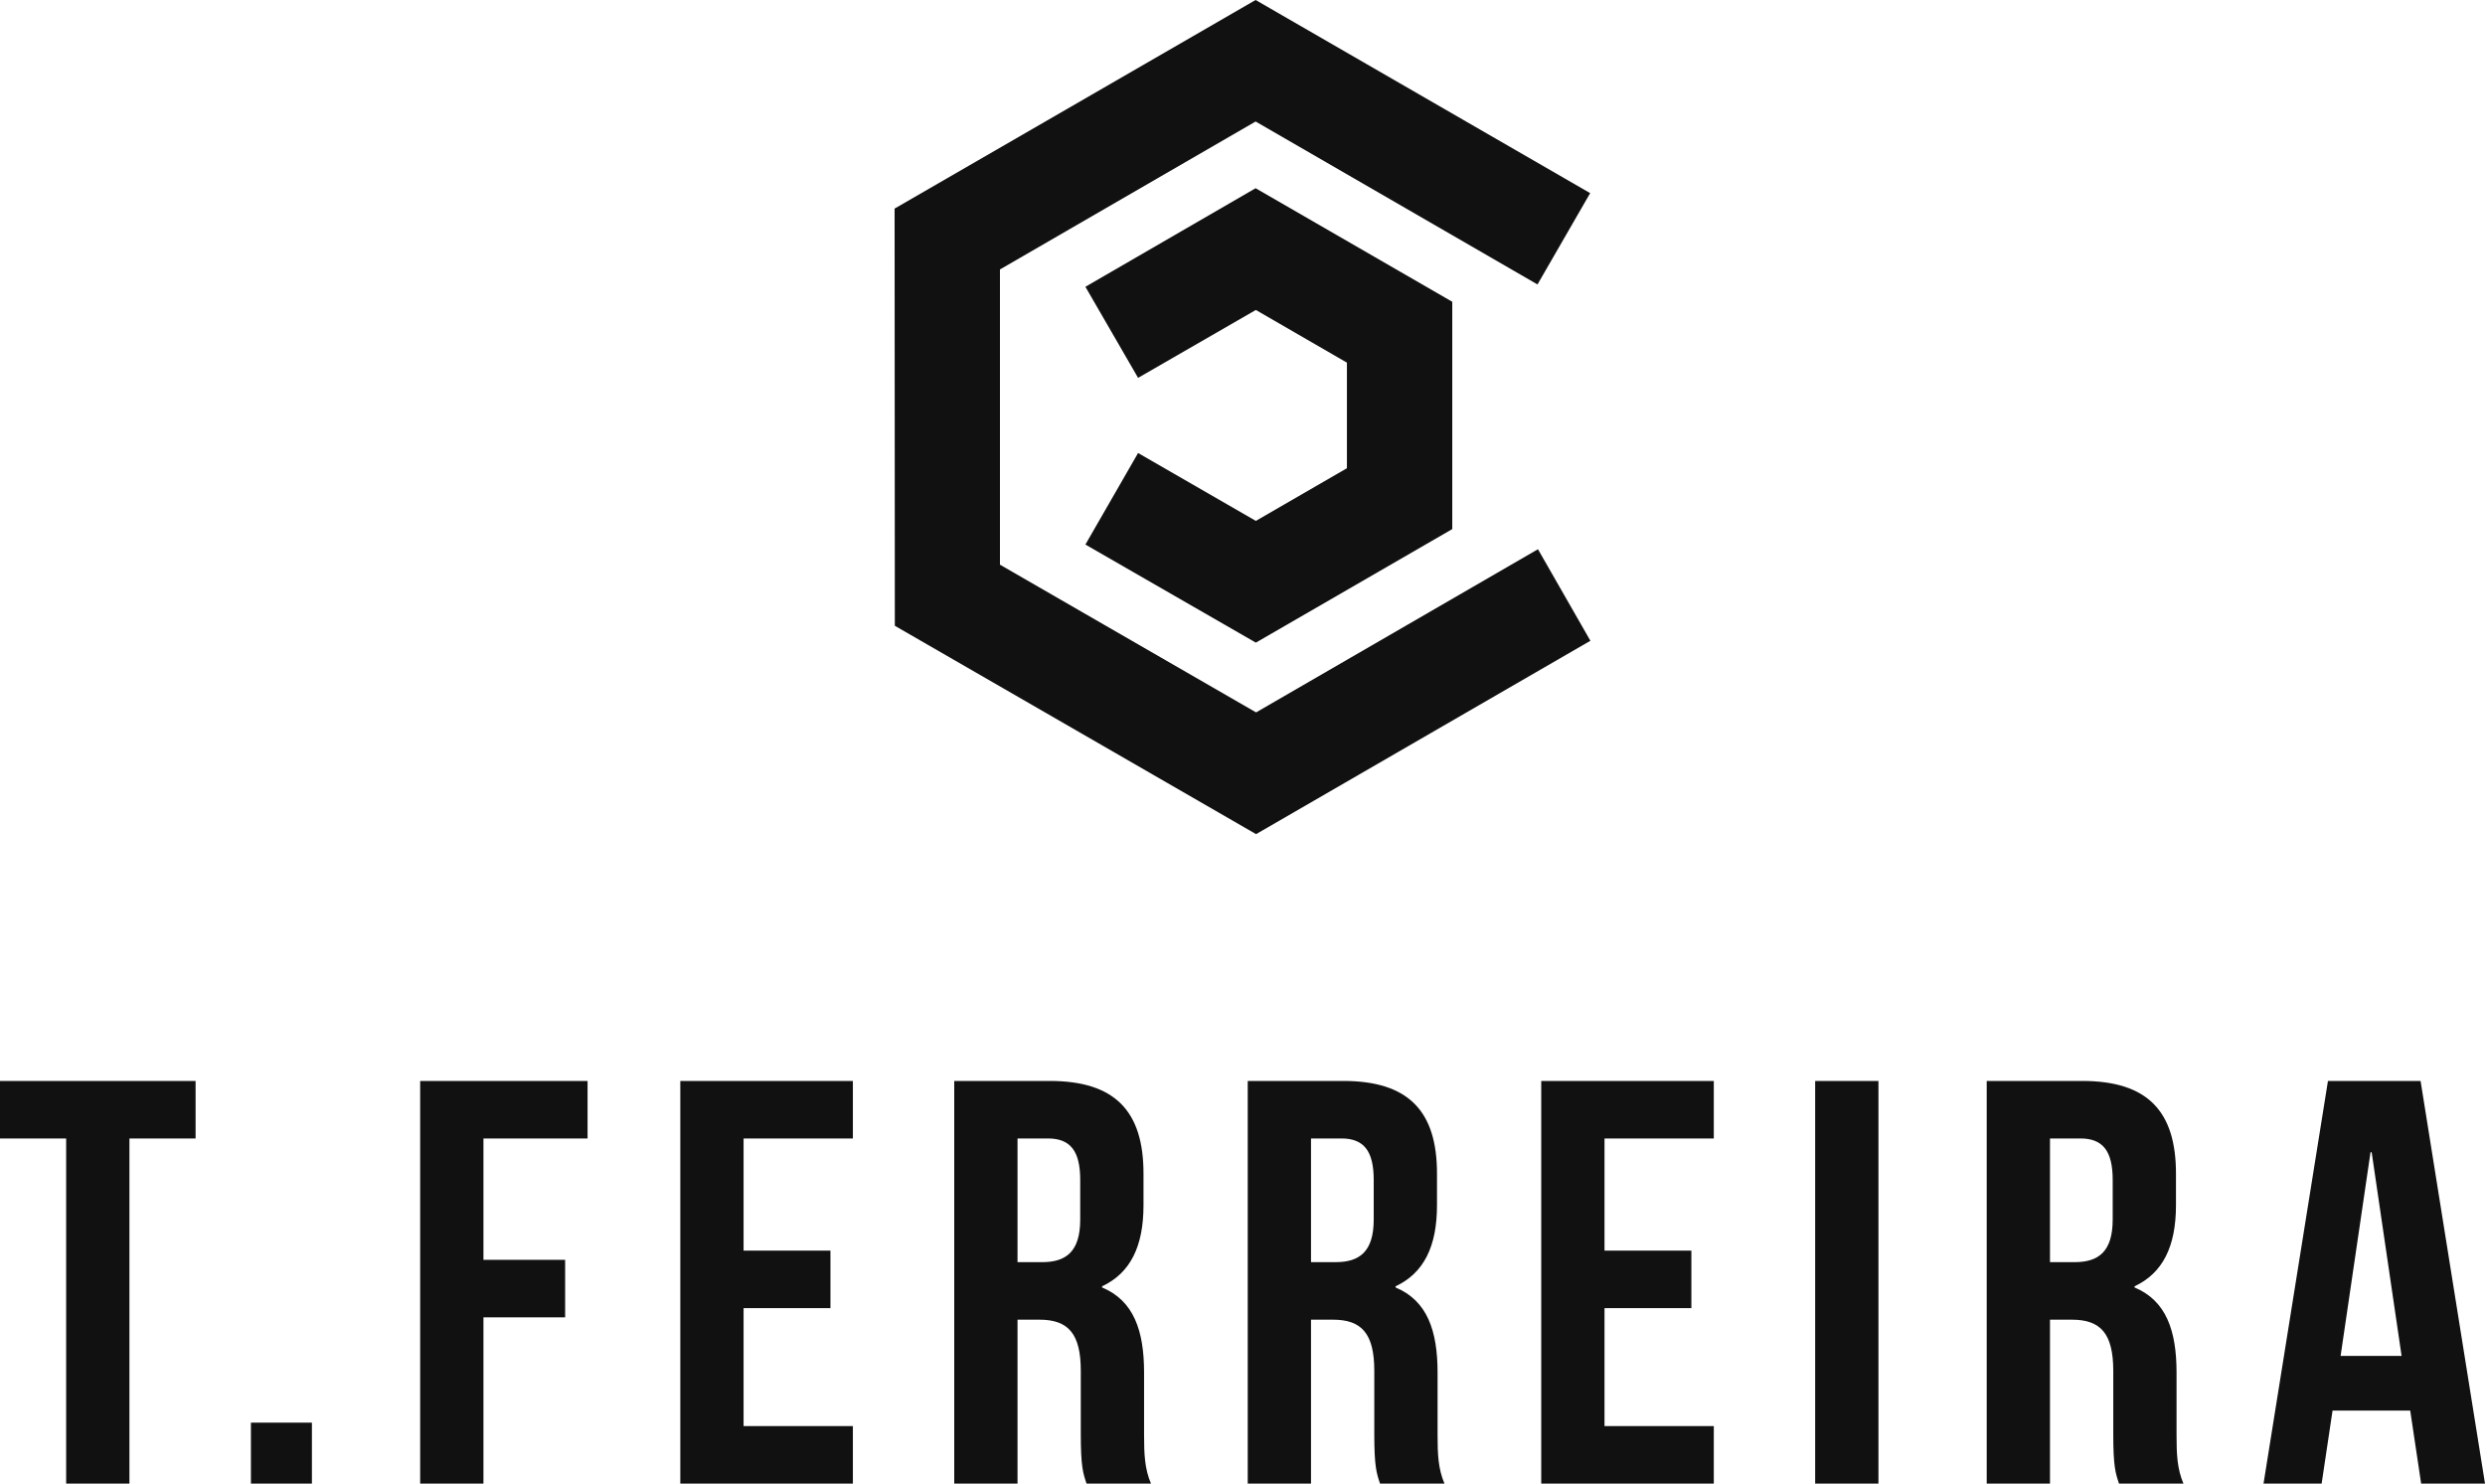
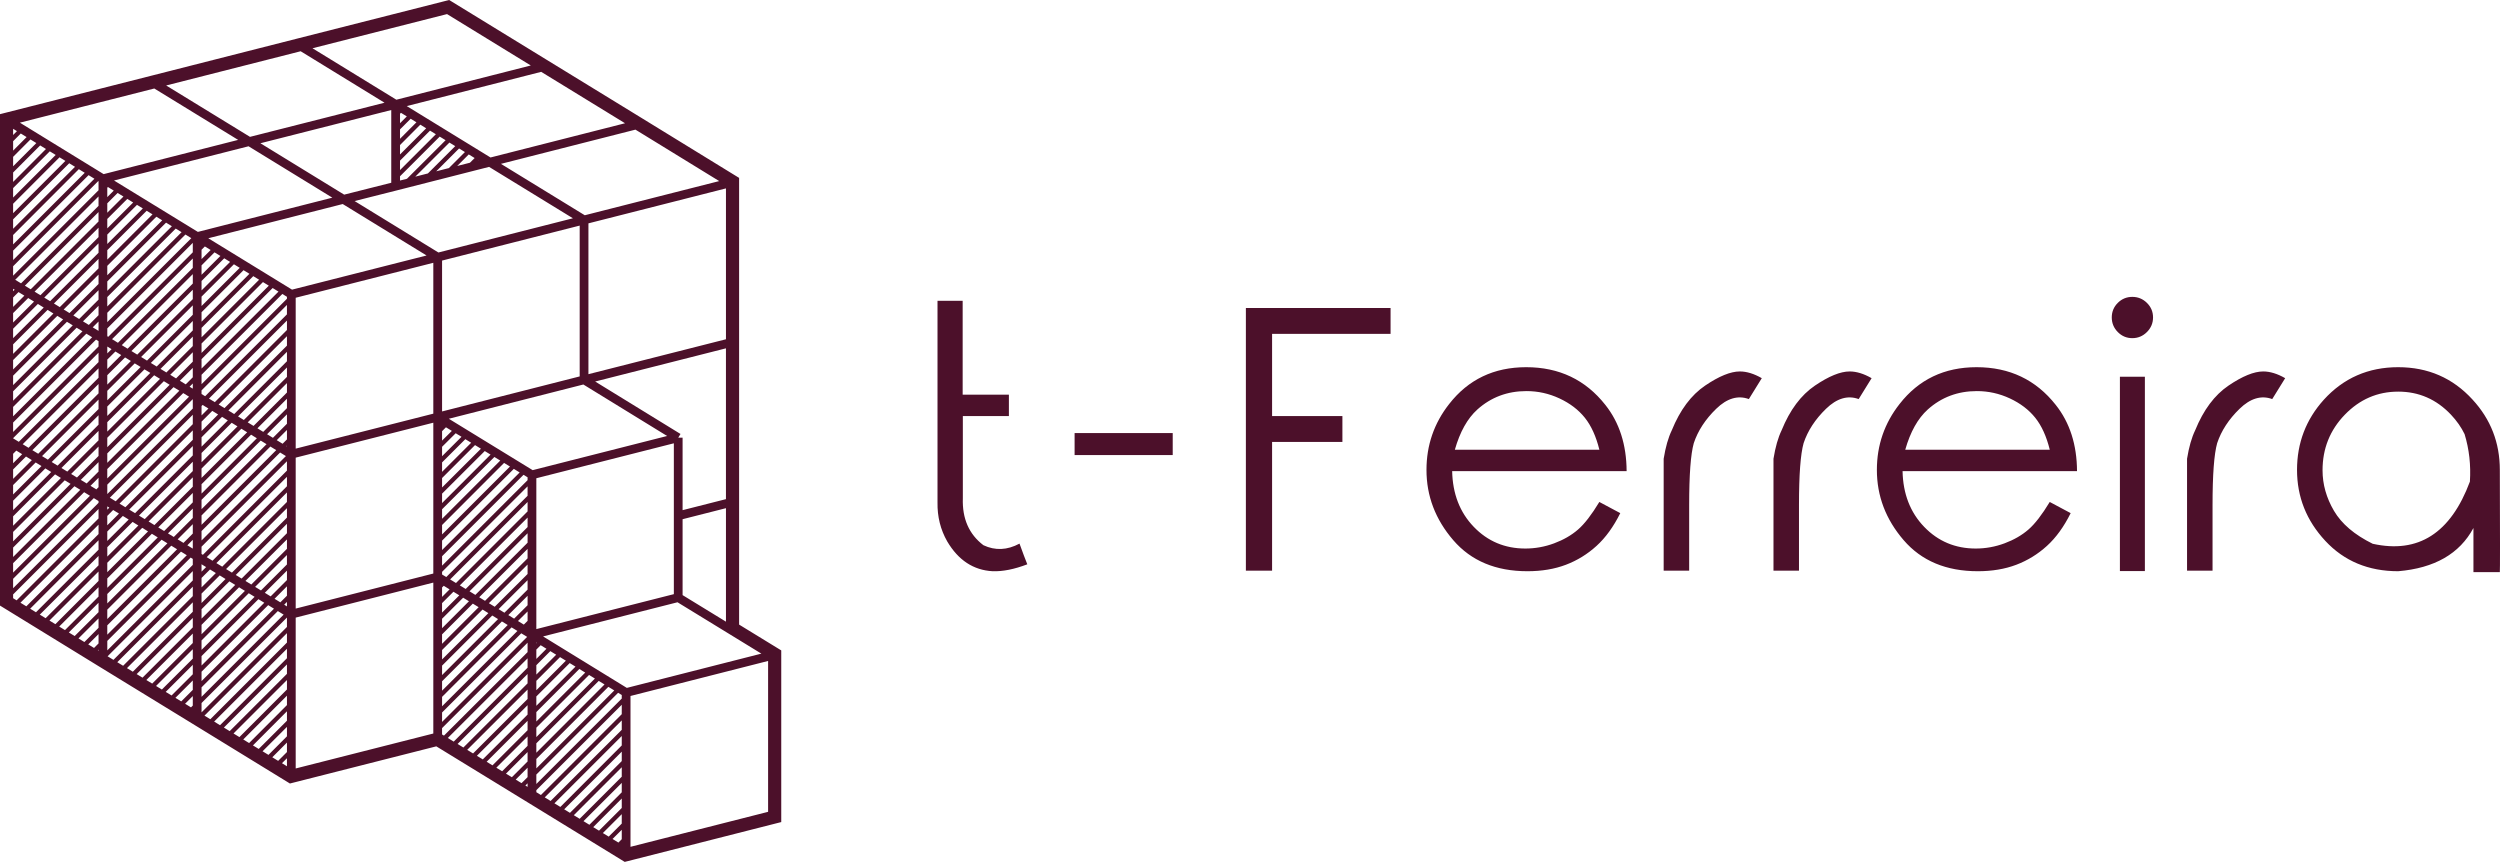
- <svg xmlns="http://www.w3.org/2000/svg" width="200" height="119.409" viewBox="0 0 200 119.409" class="css-1j8o68f">
-   <defs id="SvgjsDefs1852" />
-   <g id="SvgjsG1853" featurekey="symbolFeature-0" transform="matrix(18.84253,0,0,18.84253,52.89367,-13.54778)" fill="#111111">
-     <g>
-       <g>
-         <polygon fill="#111111" points="2.558,4.282 1.015,3.392 1.014,1.61 2.556,0.719 3.985,1.544 3.76,1.934 2.556,1.238 1.464,1.87     1.464,3.131 2.558,3.762 3.762,3.065 3.986,3.456   " />
-       </g>
-       <g>
-         <polygon fill="#111111" points="2.557,3.464 1.829,3.045 2.054,2.654 2.557,2.944 2.946,2.719 2.946,2.268 2.557,2.043     2.054,2.333 1.829,1.944 2.556,1.523 3.396,2.008 3.396,2.979   " />
-       </g>
-     </g>
+ <svg xmlns="http://www.w3.org/2000/svg" width="320" height="110.323" viewBox="0 0 320 110.323" class="css-1j8o68f">
+   <defs id="SvgjsDefs1355" />
+   <g id="SvgjsG1356" featurekey="S6ay6y-0" transform="matrix(1.868355,0,0,1.868355,-43.9923,-38.01543)" fill="#4c102a">
+     <path fill="#4c102a" d="M74.182,63.137v-8.361V43.824V32.869v-0.335l-0.287-0.176l-6.451-3.963l-6.457-3.958l-6.452-3.957  l-0.216-0.133l-0.245,0.062l-10.027,2.546l-10.027,2.552l-10.021,2.546l-0.453,0.115v0.467v10.96v10.952v10.952v0.336l0.286,0.176  l6.452,3.965l6.458,3.958l6.45,3.958l0.216,0.133l0.245-0.062l9.784-2.484l6.241,3.825l6.45,3.958l0.217,0.133l0.246-0.062  l10.026-2.551l0.452-0.115v-0.467V65.242v-0.336l-0.287-0.176L74.182,63.137z M44.144,23.858l5.745,3.526l-9.216,2.339l-5.744-3.52  L44.144,23.858z M54.172,21.312l5.738,3.521l-9.21,2.346l-5.745-3.526L54.172,21.312z M66.367,28.791l-9.216,2.345l-5.738-3.521  l9.21-2.346L66.367,28.791z M72.819,32.753l-9.21,2.341l-5.744-3.521l9.215-2.345L72.819,32.753z M34.117,26.41l5.744,3.521  l-9.215,2.345l-5.739-3.525L34.117,26.41z M73.281,62.937l-2.971-1.819v-5.201l2.971-0.755V62.937z M40.574,30.368l5.739,3.521  l-9.211,2.345l-5.744-3.521L40.574,30.368z M37.354,65.295l3.897-3.898l0.401,0.245l-4.298,4.3V65.295z M30.896,55.689l0.402-0.402  l0.4,0.246l-0.803,0.803V55.689z M42.752,61.613l-0.397-0.244l0.85-0.854v0.644L42.752,61.613z M43.205,61.584v0.307l-0.189-0.117  L43.205,61.584z M42.088,61.205l-0.4-0.246l1.517-1.518v0.646L42.088,61.205z M30.297,37.662l-3.319,3.319l-0.401-0.246l3.72-3.719  V37.662z M30.297,38.085v0.646l-2.654,2.656l-0.402-0.247L30.297,38.085z M30.297,39.159v0.644l-1.991,1.991l-0.398-0.244  L30.297,39.159z M30.297,40.229v0.643l-1.329,1.33l-0.398-0.244L30.297,40.229z M30.297,41.297v0.645l-0.665,0.666l-0.4-0.245  L30.297,41.297z M30.297,42.373v0.64l-0.002,0.002l-0.396-0.243L30.297,42.373z M37.354,50.948v-0.641l1.403-1.401l0.396,0.243  L37.354,50.948z M39.418,49.312l0.397,0.244l-2.462,2.461V51.38L39.418,49.312z M40.081,49.719l0.398,0.244l-3.126,3.126v-0.641  L40.081,49.719z M38.489,48.742l-1.135,1.136v-0.646l0.735-0.735L38.489,48.742z M37.354,48.807v-0.645l0.072-0.072l0.399,0.245  L37.354,48.807z M40.746,50.127l0.397,0.244l-3.79,3.792V53.52L40.746,50.127z M41.407,50.532l0.4,0.246l-4.454,4.453V54.59  L41.407,50.532z M33.844,45.894l-2.948,2.948v-0.646l2.547-2.546L33.844,45.894z M34.107,46.056l0.401,0.246l-3.612,3.613v-0.647  L34.107,46.056z M34.771,46.462l0.4,0.246l-4.275,4.274v-0.645L34.771,46.462z M35.435,46.87l0.4,0.245l-4.939,4.938v-0.645  L35.435,46.87z M36.754,46.974l-0.219-0.134l0.219-0.219V46.974z M36.271,46.679l-0.4-0.246l0.882-0.882v0.646L36.271,46.679z   M35.608,46.271l-0.4-0.246l1.546-1.546v0.646L35.608,46.271z M34.944,45.865l-0.401-0.246l2.21-2.21v0.647L34.944,45.865z   M34.28,45.458l-0.4-0.246l2.874-2.875v0.647L34.28,45.458z M33.617,45.051l-0.403-0.247l3.54-3.537v0.645L33.617,45.051z   M32.949,44.642l-0.398-0.245l4.203-4.201v0.645L32.949,44.642z M32.287,44.236l-0.397-0.244l4.865-4.865v0.645L32.287,44.236z   M33.181,45.488l-2.285,2.284V47.12l1.881-1.879L33.181,45.488z M30.896,52.479l5.202-5.202l0.4,0.246l-5.603,5.601V52.479z   M36.754,49.407l-5.282,5.283l-0.4-0.246l5.682-5.682V49.407z M36.754,49.832v0.646l-4.618,4.619l-0.401-0.246L36.754,49.832z   M36.754,50.907v0.641l-3.956,3.956l-0.4-0.246L36.754,50.907z M36.754,51.979v0.64l-3.292,3.292l-0.396-0.242L36.754,51.979z   M36.754,53.049v0.641l-2.629,2.629l-0.398-0.245L36.754,53.049z M37.354,55.658l4.716-4.719l0.4,0.246l-5.116,5.117V55.658z   M41.843,50.096l1.362-1.363v0.646l-0.961,0.963L41.843,50.096z M41.579,49.934l-0.397-0.244l2.023-2.027v0.646L41.579,49.934z   M40.916,49.527l-0.399-0.245l2.688-2.69v0.646L40.916,49.527z M40.252,49.12l-0.397-0.244l3.35-3.354v0.646L40.252,49.12z   M39.589,48.713l-0.397-0.243l4.013-4.02v0.647L39.589,48.713z M38.925,48.306l-0.4-0.245l4.68-4.681v0.646L38.925,48.306z   M38.262,47.898l-0.4-0.245l5.343-5.345v0.647L38.262,47.898z M36.754,38.699l-5.128,5.132l-0.403-0.248l5.531-5.527V38.699z   M31.189,44.267l-0.292,0.291v-0.47L31.189,44.267z M31.453,44.428l0.397,0.244l-0.954,0.954v-0.645L31.453,44.428z M32.114,44.834  l0.399,0.244l-1.617,1.618V46.05L32.114,44.834z M30.297,50.514l-2.141,2.141l-0.401-0.246l2.542-2.542V50.514z M30.297,50.938  v0.645l-1.479,1.479l-0.399-0.244L30.297,50.938z M36.754,47.691v0.646l-5.857,5.857v-0.646L36.754,47.691z M34.388,56.479  l2.366-2.36v0.644l-1.963,1.964L34.388,56.479z M42.736,51.348l0.398,0.244l-5.781,5.783V56.73L42.736,51.348z M43.171,50.911  l0.034-0.034v0.054L43.171,50.911z M42.906,50.748l-0.4-0.245l0.699-0.7v0.646L42.906,50.748z M37.599,47.492l-0.246-0.15v-0.25  l5.851-5.854v0.646L37.599,47.492z M36.754,37.633l-5.794,5.789l-0.063-0.038v-0.541l5.857-5.857V37.633z M30.297,49.441  l-2.806,2.806L27.088,52l3.209-3.206V49.441z M29.082,53.223l1.215-1.215v0.645l-0.815,0.815L29.082,53.223z M30.297,53.078v0.645  l-0.152,0.152l-0.399-0.245L30.297,53.078z M35.054,56.889l1.7-1.699v0.641l-1.302,1.303L35.054,56.889z M36.754,56.258v0.644  l-0.639,0.639l-0.398-0.244L36.754,56.258z M36.754,57.33v0.603l-0.373-0.229L36.754,57.33z M41.024,60.553l2.18-2.182v0.646  l-1.78,1.781L41.024,60.553z M40.762,60.392l-0.401-0.246l2.844-2.845v0.646L40.762,60.392z M40.098,59.984l-0.4-0.246l3.507-3.507  v0.646L40.098,59.984z M39.435,59.577l-0.401-0.245l4.171-4.171v0.646L39.435,59.577z M38.771,59.17l-0.401-0.246l4.834-4.84v0.653  L38.771,59.17z M38.104,58.762l-0.396-0.244l5.497-5.504v0.646L38.104,58.762z M37.445,58.357l-0.092-0.057v-0.5l5.851-5.852v0.641  L37.445,58.357z M43.205,40.814l-5.851,5.853v-0.646l5.535-5.535l0.316,0.194V40.814z M37.354,45.597v-0.646l4.871-4.872  l0.401,0.246L37.354,45.597z M37.354,44.526V43.88l4.207-4.208l0.401,0.246L37.354,44.526z M37.354,43.456v-0.647l3.543-3.544  l0.401,0.246L37.354,43.456z M37.354,42.385v-0.647l2.877-2.881l0.403,0.248L37.354,42.385z M37.354,41.312v-0.644l2.218-2.216  l0.397,0.244L37.354,41.312z M37.354,40.243v-0.646l1.554-1.554l0.401,0.247L37.354,40.243z M37.354,39.173v-0.646l0.888-0.892  l0.403,0.247L37.354,39.173z M37.354,38.099v-0.642l0.227-0.227l0.397,0.244L37.354,38.099z M30.896,42.414v-0.641l5.353-5.358  l0.404,0.248L30.896,42.414z M30.896,41.343v-0.646l4.689-4.69l0.401,0.246L30.896,41.343z M30.896,40.271v-0.643l4.026-4.028  l0.399,0.245L30.896,40.271z M30.896,39.204v-0.645l3.362-3.365l0.401,0.247L30.896,39.204z M30.896,38.132v-0.646l2.699-2.699  l0.4,0.245L30.896,38.132z M30.896,37.062v-0.646l2.035-2.035l0.401,0.246L30.896,37.062z M30.896,35.992v-0.646l1.371-1.372  l0.402,0.246L30.896,35.992z M30.896,34.92v-0.645l0.708-0.708l0.4,0.245L30.896,34.92z M30.896,33.851v-0.646l0.044-0.045  l0.4,0.246L30.896,33.851z M30.297,35.52l-4.646,4.646L25.25,39.92l5.046-5.045V35.52z M30.297,35.945v0.646l-3.982,3.982  l-0.4-0.246L30.297,35.945z M30.297,47.296l-4.133,4.137l-0.4-0.245l4.534-4.537V47.296z M30.297,47.72v0.651l-3.472,3.468  l-0.398-0.245L30.297,47.72z M31.036,55.126l-0.14,0.14V55.04L31.036,55.126z M31.962,55.694l0.4,0.245l-1.466,1.467v-0.646  L31.962,55.694z M32.629,56.104l0.396,0.244l-2.128,2.129v-0.643L32.629,56.104z M30.896,58.9l2.393-2.391l0.399,0.244l-2.792,2.793  V58.9z M33.951,56.916l0.403,0.248l-3.458,3.453v-0.644L33.951,56.916z M30.896,61.041l3.721-3.717l0.398,0.245l-4.119,4.118V61.041  z M37.667,59.197l-0.314,0.314v-0.507L37.667,59.197z M37.934,59.361l0.401,0.245l-0.981,0.981v-0.646L37.934,59.361z   M38.598,59.768l0.4,0.246l-1.645,1.645v-0.646L38.598,59.768z M39.261,60.175l0.401,0.245l-2.308,2.309v-0.646L39.261,60.175z   M39.924,60.582l0.401,0.246L37.354,63.8v-0.647L39.924,60.582z M40.588,60.989l0.4,0.245l-3.635,3.635v-0.646L40.588,60.989z   M30.297,34.45l-5.31,5.309l-0.4-0.245l5.709-5.709V34.45z M30.297,46.226L25.5,51.025l-0.399-0.245l5.196-5.2V46.226z   M26.389,52.275l-1.945,1.948v-0.646l1.546-1.547L26.389,52.275z M26.652,52.437l0.403,0.247l-2.611,2.611v-0.646L26.652,52.437z   M27.318,52.846l0.401,0.245l-3.275,3.274v-0.646L27.318,52.846z M27.982,53.252l0.399,0.245l-3.937,3.938v-0.646L27.982,53.252z   M28.646,53.659l0.399,0.245l-4.601,4.602v-0.646L28.646,53.659z M29.309,54.066l0.4,0.245l-5.265,5.265V58.93L29.309,54.066z   M30.896,62.113l4.384-4.381l0.398,0.244l-4.782,4.781V62.113z M37.354,66.365l4.565-4.561l0.398,0.244l-4.963,4.961V66.365z   M27.624,31.124l0.401,0.247l-3.581,3.581v-0.646L27.624,31.124z M24.444,33.881v-0.648l2.513-2.519l0.404,0.248L24.444,33.881z   M28.288,31.531l0.397,0.244l-4.241,4.245v-0.646L28.288,31.531z M28.947,31.937l0.404,0.248l-4.907,4.907v-0.646L28.947,31.937z   M26.036,30.148l-1.591,1.592v-0.648l1.187-1.192L26.036,30.148z M26.298,30.31l0.397,0.244l-2.25,2.255v-0.645L26.298,30.31z   M29.614,32.346l0.4,0.246l-5.569,5.57v-0.646L29.614,32.346z M30.276,32.753l0.021,0.013v0.615l-5.853,5.853v-0.648L30.276,32.753z   M25.878,41.01l-1.434,1.433v-0.646l1.033-1.032L25.878,41.01z M26.141,41.171l0.401,0.246l-2.098,2.097v-0.647L26.141,41.171z   M26.805,41.578l0.402,0.247l-2.763,2.764v-0.652L26.805,41.578z M27.472,41.987l0.397,0.244l-3.425,3.428v-0.646L27.472,41.987z   M28.133,42.393l0.398,0.244l-4.087,4.093v-0.646L28.133,42.393z M28.796,42.799l0.4,0.245L24.444,47.8v-0.646L28.796,42.799z   M29.462,43.208l0.397,0.243l-5.415,5.419v-0.646L29.462,43.208z M30.125,43.614l0.172,0.105v0.364l-5.853,5.857v-0.646  L30.125,43.614z M24.444,50.365l5.853-5.857v0.647l-5.463,5.461l-0.39-0.239V50.365z M25.728,51.869l-1.283,1.284v-0.646  l0.883-0.885L25.728,51.869z M29.973,54.473l0.324,0.199v0.123l-5.853,5.852V60L29.973,54.473z M30.896,63.188l5.048-5.048  l0.4,0.245l-5.448,5.443V63.188z M36.608,58.547l0.146,0.09v0.41l-5.857,5.857v-0.65L36.608,58.547z M37.354,67.436l5.226-5.225  l0.399,0.244l-5.625,5.631V67.436z M43.804,40.746l9.428-2.395v10.336l-9.428,2.395V40.746z M53.836,49.458l-0.004,0.003v-0.005  L53.836,49.458z M59.432,63.138l-0.4-0.246l0.659-0.655v0.646L59.432,63.138z M58.768,62.73l-0.398-0.244l1.321-1.322v0.648  L58.768,62.73z M58.104,62.324l-0.399-0.245l1.985-1.983v0.645L58.104,62.324z M57.439,61.916l-0.4-0.244l2.651-2.651v0.65  L57.439,61.916z M56.775,61.51l-0.399-0.245l3.314-3.314v0.646L56.775,61.51z M56.112,61.103l-0.399-0.245l3.978-3.977v0.646  L56.112,61.103z M55.45,60.697l-0.401-0.246l4.642-4.645v0.65L55.45,60.697z M54.785,60.289l-0.401-0.246l5.307-5.306v0.646  L54.785,60.289z M54.119,59.881l-0.287-0.176v-0.181l5.858-5.857v0.646L54.119,59.881z M59.69,53.243l-5.858,5.857v-0.646  l5.58-5.578l0.278,0.17V53.243z M53.832,58.031v-0.646l4.916-4.916l0.4,0.246L53.832,58.031z M53.832,56.961v-0.647l4.249-4.253  l0.403,0.248L53.832,56.961z M53.832,55.89v-0.653l3.584-3.583l0.402,0.246L53.832,55.89z M53.832,54.812v-0.646l2.925-2.918  l0.396,0.243L53.832,54.812z M53.832,53.744v-0.647l2.258-2.257l0.404,0.248L53.832,53.744z M53.832,52.673v-0.646l1.594-1.593  l0.4,0.245L53.832,52.673z M53.832,51.603v-0.646l0.934-0.929l0.398,0.244L53.832,51.603z M53.832,50.533v-0.647l0.266-0.266  l0.404,0.247L53.832,50.533z M53.947,60.479l0.4,0.246l-0.516,0.516v-0.646L53.947,60.479z M54.611,60.887l0.402,0.246l-1.182,1.182  v-0.649L54.611,60.887z M55.276,61.295l0.399,0.244l-1.844,1.845v-0.646L55.276,61.295z M55.939,61.701l0.399,0.244l-2.507,2.509  v-0.646L55.939,61.701z M56.604,62.107l0.4,0.245l-3.172,3.173v-0.646L56.604,62.107z M57.269,62.516l0.399,0.244l-3.836,3.835  v-0.646L57.269,62.516z M57.932,62.922l0.398,0.244l-4.498,4.499v-0.646L57.932,62.922z M58.594,63.328l0.4,0.245l-5.162,5.162  v-0.646L58.594,63.328z M59.258,63.734l0.402,0.246l-5.828,5.825v-0.646L59.258,63.734z M60.29,72.341l4.935-4.94l0.405,0.248  l-5.34,5.339V72.341z M60.29,71.916v-0.645l4.276-4.276l0.396,0.243L60.29,71.916z M60.29,70.844V70.2l3.612-3.612l0.401,0.246  L60.29,70.844z M60.29,69.776V69.13l2.946-2.952l0.403,0.248L60.29,69.776z M60.29,68.702V68.06l2.286-2.286l0.397,0.243  L60.29,68.702z M60.29,67.634v-0.645l1.623-1.624l0.401,0.246L60.29,67.634z M60.29,66.562v-0.644l0.958-0.963l0.402,0.247  L60.29,66.562z M60.29,65.489v-0.64l0.298-0.299l0.396,0.244L60.29,65.489z M60.29,64.425v-0.058l0.036,0.022L60.29,64.425z   M53.832,70.229l5.858-5.852v0.646l-5.728,5.721l-0.131-0.08V70.229z M59.69,65.448v0.642l-5.06,5.064l-0.404-0.248L59.69,65.448z   M59.69,66.52v0.643l-4.399,4.396l-0.396-0.244L59.69,66.52z M59.69,67.588v0.645l-3.735,3.732l-0.401-0.246L59.69,67.588z   M59.69,68.658v0.645l-3.069,3.07l-0.403-0.247L59.69,68.658z M59.69,69.73v0.646l-2.404,2.405l-0.401-0.246L59.69,69.73z   M59.69,70.8v0.644l-1.743,1.742l-0.398-0.244L59.69,70.8z M59.69,71.87v0.646l-1.077,1.078l-0.403-0.246L59.69,71.87z   M60.29,73.411l5.603-5.601l0.249,0.152v0.244l-5.852,5.851V73.411z M60.039,52.557l-5.744-3.521l9.216-2.347l5.739,3.527  L60.039,52.557z M63.26,46.135l-9.428,2.4V38.199l9.428-2.397V46.135z M43.553,40.19l-5.738-3.52l9.211-2.345l5.744,3.525  L43.553,40.19z M25.369,29.738l-0.924,0.928v-0.645l0.525-0.528L25.369,29.738z M24.551,40.195l-0.106,0.106V40.13L24.551,40.195z   M24.814,40.357l0.401,0.246l-0.771,0.77v-0.647L24.814,40.357z M24.664,51.217l0.4,0.246l-0.62,0.62v-0.646L24.664,51.217z   M24.444,61.07l5.853-5.852v0.646l-5.613,5.613l-0.24-0.148V61.07z M30.297,56.289v0.646l-4.947,4.951l-0.403-0.247L30.297,56.289z   M30.297,57.36v0.646l-4.287,4.287l-0.397-0.244L30.297,57.36z M30.297,58.434v0.643l-3.625,3.623l-0.399-0.245L30.297,58.434z   M30.297,59.5v0.646l-2.958,2.963l-0.405-0.248L30.297,59.5z M30.297,60.574v0.643l-2.299,2.298l-0.396-0.243L30.297,60.574z   M30.297,61.641v0.646l-1.635,1.635l-0.401-0.246L30.297,61.641z M30.297,62.713v0.645l-0.97,0.974l-0.403-0.247L30.297,62.713z   M30.297,63.787v0.641l-0.309,0.31l-0.397-0.244L30.297,63.787z M30.297,64.853v0.075l-0.046-0.029L30.297,64.853z M36.754,59.473  v0.64l-5.436,5.441l-0.401-0.245L36.754,59.473z M36.754,60.541v0.646l-4.773,4.772l-0.4-0.245L36.754,60.541z M36.754,61.611v0.647  l-4.108,4.108l-0.402-0.246L36.754,61.611z M36.754,62.683v0.646l-3.445,3.445l-0.4-0.245L36.754,62.683z M36.754,63.752v0.647  l-2.781,2.781l-0.402-0.246L36.754,63.752z M36.754,64.824v0.645l-2.118,2.118l-0.4-0.245L36.754,64.824z M36.754,65.895v0.646  L35.3,67.994l-0.401-0.246L36.754,65.895z M36.754,66.965v0.645L35.963,68.4l-0.4-0.245L36.754,66.965z M36.754,68.035v0.65  l-0.123,0.124l-0.405-0.248L36.754,68.035z M43.205,62.654v0.645l-5.851,5.852V68.51L43.205,62.654z M43.205,63.723v0.646  l-5.25,5.252l-0.401-0.246L43.205,63.723z M43.205,64.793v0.648L38.62,70.03l-0.403-0.248L43.205,64.793z M43.205,65.866v0.646  l-3.923,3.924l-0.398-0.244L43.205,65.866z M43.205,66.936v0.647l-3.257,3.262l-0.404-0.248L43.205,66.936z M43.205,68.007v0.646  l-2.593,2.6l-0.401-0.246L43.205,68.007z M43.205,69.077v0.646l-1.934,1.934l-0.396-0.243L43.205,69.077z M43.205,70.146v0.646  l-1.267,1.272l-0.404-0.248L43.205,70.146z M43.205,71.219v0.651l-0.604,0.603l-0.4-0.246L43.205,71.219z M43.205,72.293v0.55  l-0.341-0.209L43.205,72.293z M43.804,51.7l9.428-2.394v10.334l-9.428,2.4V51.7z M58.877,73.756l0.813-0.814v0.646L59.276,74  L58.877,73.756z M59.69,74.011v0.243l-0.151-0.092L59.69,74.011z M60.29,74.481l5.852-5.851v0.646l-5.538,5.537l-0.313-0.192V74.481  z M66.142,69.701v0.646l-4.874,4.874l-0.402-0.247L66.142,69.701z M66.142,70.771v0.646l-4.207,4.213l-0.405-0.248L66.142,70.771z   M66.142,71.842v0.646l-3.548,3.547l-0.396-0.243L66.142,71.842z M66.142,72.912v0.646l-2.884,2.885l-0.401-0.247L66.142,72.912z   M66.142,73.982v0.646l-2.218,2.224l-0.403-0.248L66.142,73.982z M66.142,75.053v0.648l-1.558,1.555l-0.396-0.243L66.142,75.053z   M66.142,76.125v0.646l-0.894,0.893l-0.401-0.246L66.142,76.125z M66.142,77.195v0.646l-0.229,0.23l-0.402-0.247L66.142,77.195z   M60.29,53.111l9.421-2.394v4.966v5.369l-9.421,2.394V53.111z M73.281,54.543l-2.971,0.755v-4.965h-0.299l0.156-0.255l-5.846-3.593  l8.959-2.274V54.543z M53.582,37.645l-5.743-3.524l2.885-0.728l-0.037-0.146l0,0l0.037,0.146l6.329-1.613l5.743,3.521L53.582,37.645  z M55.742,31.495l-0.873,0.223l0.791-0.792l0.404,0.248L55.742,31.495z M56.327,31.334l0.014,0.008l-0.029,0.007L56.327,31.334z   M54.3,31.862l-0.869,0.222l1.566-1.566l0.401,0.246L54.3,31.862z M52.861,32.229l-0.865,0.221l2.34-2.336l0.398,0.244  L52.861,32.229z M51.426,32.595l-0.475,0.121v-0.293l2.719-2.718l0.404,0.248L51.426,32.595z M50.951,31.999v-0.646l2.055-2.057  l0.401,0.247L50.951,31.999z M50.951,30.929v-0.646l1.389-1.395l0.403,0.248L50.951,30.929z M50.951,29.856v-0.645l0.729-0.729  l0.396,0.243L50.951,29.856z M50.951,28.788v-0.647l0.065-0.065l0.401,0.246L50.951,28.788z M50.351,32.868l-3.226,0.814  l-5.739-3.521l8.965-2.276V32.868z M24.707,29.332l-0.262,0.264v-0.425L24.707,29.332z M43.804,62.659l9.428-2.399V70.6  l-9.428,2.394V62.659z M66.49,67.474l-5.738-3.526l9.21-2.34l3.462,2.121l2.282,1.398L66.49,67.474z M73.281,43.59l-9.422,2.392  V35.649l9.422-2.395V43.59z M76.168,75.965l-9.427,2.397V68.028l9.427-2.399V75.965z" />
  </g>
-   <g id="SvgjsG1854" featurekey="nameFeature-0" transform="matrix(1.157461,0,0,1.157461,-0.3703872,73.11047)" fill="#111111">
-     <path d="M0.32 16 l0 -4 l13.6 0 l0 4 l-4.6 0 l0 24 l-4.4 0 l0 -24 l-4.6 0 z M17.768 35.76 l4.24 0 l0 4.24 l-4.24 0 l0 -4.24 z M33.936 16 l0 8.44 l5.68 0 l0 4 l-5.68 0 l0 11.56 l-4.4 0 l0 -28 l11.64 0 l0 4 l-7.24 0 z M52.024 16 l0 7.8 l6.04 0 l0 4 l-6.04 0 l0 8.2 l7.6 0 l0 4 l-12 0 l0 -28 l12 0 l0 4 l-7.6 0 z M80.352 40 l-4.48 0 c-0.24 -0.72 -0.4 -1.16 -0.4 -3.44 l0 -4.4 c0 -2.6 -0.88 -3.56 -2.88 -3.56 l-1.52 0 l0 11.4 l-4.4 0 l0 -28 l6.64 0 c4.56 0 6.52 2.12 6.52 6.44 l0 2.2 c0 2.88 -0.92 4.72 -2.88 5.64 l0 0.08 c2.2 0.92 2.92 3 2.92 5.92 l0 4.32 c0 1.36 0.04 2.36 0.48 3.4 z M73.192 16 l-2.12 0 l0 8.6 l1.72 0 c1.64 0 2.64 -0.72 2.64 -2.96 l0 -2.76 c0 -2 -0.68 -2.88 -2.24 -2.88 z M100.76 40 l-4.48 0 c-0.24 -0.72 -0.4 -1.16 -0.4 -3.44 l0 -4.4 c0 -2.6 -0.88 -3.56 -2.88 -3.56 l-1.52 0 l0 11.4 l-4.4 0 l0 -28 l6.64 0 c4.56 0 6.52 2.12 6.52 6.44 l0 2.2 c0 2.88 -0.92 4.72 -2.88 5.64 l0 0.08 c2.2 0.92 2.92 3 2.92 5.92 l0 4.32 c0 1.36 0.04 2.36 0.48 3.4 z M93.6 16 l-2.12 0 l0 8.6 l1.72 0 c1.64 0 2.64 -0.72 2.64 -2.96 l0 -2.76 c0 -2 -0.68 -2.88 -2.24 -2.88 z M111.888 16 l0 7.8 l6.04 0 l0 4 l-6.04 0 l0 8.2 l7.6 0 l0 4 l-12 0 l0 -28 l12 0 l0 4 l-7.6 0 z M126.536 40 l0 -28 l4.4 0 l0 28 l-4.4 0 z M152.144 40 l-4.48 0 c-0.24 -0.72 -0.4 -1.16 -0.4 -3.44 l0 -4.4 c0 -2.6 -0.88 -3.56 -2.88 -3.56 l-1.52 0 l0 11.4 l-4.4 0 l0 -28 l6.64 0 c4.56 0 6.52 2.12 6.52 6.44 l0 2.2 c0 2.88 -0.92 4.72 -2.88 5.64 l0 0.08 c2.2 0.92 2.92 3 2.92 5.92 l0 4.32 c0 1.36 0.04 2.36 0.48 3.4 z M144.984 16 l-2.12 0 l0 8.6 l1.72 0 c1.64 0 2.64 -0.72 2.64 -2.96 l0 -2.76 c0 -2 -0.68 -2.88 -2.24 -2.88 z M168.632 12 l4.48 28 l-4.44 0 l-0.76 -5.08 l-5.4 0 l-0.76 5.08 l-4.04 0 l4.48 -28 l6.44 0 z M165.152 16.96 l-2.08 14.16 l4.24 0 l-2.08 -14.16 l-0.08 0 z" />
+   <g id="SvgjsG1357" featurekey="j5pGhi-0" transform="matrix(2.321453,0,0,2.321453,117.9837,27.95739)" fill="#4c102a">
+     <path d="M5.391 17.93 q-1.016 0.547 -1.992 0.088 q-1.191 -0.908 -1.133 -2.588 l0 -4.531 l2.539 0 l0 -1.182 l-2.549 0 l0 -5.176 l-1.387 0 l0 11.123 q-0.02 1.172 0.537 2.148 q0.918 1.553 2.5 1.641 q0.84 0.029 1.914 -0.381 q-0.166 -0.41 -0.43 -1.143 z M8.428 11.836 l5.41 0 l0 1.211 l-5.41 0 l0 -1.211 z M17.871 4.941 l7.979 0 l0 1.426 l-6.533 0 l0 4.531 l3.877 0 l0 1.426 l-3.877 0 l0 7.1 l-1.445 0 l0 -14.482 z M37.363 15.635 l1.152 0.615 q-0.557 1.123 -1.309 1.807 t-1.69 1.04 t-2.119 0.356 q-2.617 0 -4.092 -1.714 t-1.475 -3.872 q0 -2.041 1.25 -3.633 q1.582 -2.031 4.248 -2.031 q2.725 0 4.365 2.08 q1.162 1.465 1.172 3.652 l-9.619 0 q0.039 1.875 1.191 3.071 t2.842 1.196 q0.82 0 1.592 -0.288 t1.313 -0.757 t1.177 -1.523 z M37.363 12.754 q-0.273 -1.104 -0.801 -1.763 t-1.397 -1.065 t-1.826 -0.405 q-1.572 0 -2.705 1.016 q-0.82 0.742 -1.24 2.217 l7.969 0 z M40.908 14.541 l0 -1.289 q0.156 -0.967 0.449 -1.572 q0.684 -1.68 1.836 -2.461 t1.914 -0.781 q0.566 0 1.211 0.371 l-0.713 1.152 q-0.908 -0.332 -1.802 0.537 t-1.235 1.895 q-0.254 0.908 -0.254 3.408 l0 3.623 l-1.406 0 l0 -4.883 z M46.963 14.541 l0 -1.289 q0.156 -0.967 0.449 -1.572 q0.684 -1.68 1.836 -2.461 t1.914 -0.781 q0.566 0 1.211 0.371 l-0.713 1.152 q-0.908 -0.332 -1.802 0.537 t-1.235 1.895 q-0.254 0.908 -0.254 3.408 l0 3.623 l-1.406 0 l0 -4.883 z M62.197 15.635 l1.152 0.615 q-0.557 1.123 -1.309 1.807 t-1.69 1.04 t-2.119 0.356 q-2.617 0 -4.092 -1.714 t-1.475 -3.872 q0 -2.041 1.25 -3.633 q1.582 -2.031 4.248 -2.031 q2.725 0 4.365 2.08 q1.162 1.465 1.172 3.652 l-9.619 0 q0.039 1.875 1.191 3.071 t2.842 1.196 q0.82 0 1.592 -0.288 t1.313 -0.757 t1.177 -1.523 z M62.197 12.754 q-0.273 -1.104 -0.801 -1.763 t-1.397 -1.065 t-1.826 -0.405 q-1.572 0 -2.705 1.016 q-0.82 0.742 -1.24 2.217 l7.969 0 z M66.748 4.326 q0.469 0 0.806 0.332 t0.337 0.801 t-0.337 0.806 t-0.806 0.337 t-0.801 -0.337 t-0.332 -0.806 t0.332 -0.801 t0.801 -0.332 z M66.064 8.73 l1.377 0 l0 10.713 l-1.377 0 l0 -10.713 z M69.766 14.541 l0 -1.289 q0.156 -0.967 0.449 -1.572 q0.684 -1.68 1.836 -2.461 t1.914 -0.781 q0.566 0 1.211 0.371 l-0.713 1.152 q-0.908 -0.332 -1.802 0.537 t-1.235 1.895 q-0.254 0.908 -0.254 3.408 l0 3.623 l-1.406 0 l0 -4.883 z M81.406 8.203 q2.471 0 4.102 1.787 q1.504 1.631 1.504 3.877 q0.02 5.547 0 5.635 l-1.455 0 l0 -2.432 q-1.143 2.129 -4.15 2.383 q-2.461 0 -4.019 -1.675 t-1.558 -3.911 q0 -2.227 1.475 -3.867 q1.631 -1.797 4.102 -1.797 z M81.406 9.551 q-1.709 0 -2.939 1.27 t-1.23 3.066 q0 1.162 0.63 2.236 t2.134 1.816 q3.77 0.84 5.361 -3.428 q0.088 -1.367 -0.293 -2.617 q-0.273 -0.566 -0.752 -1.074 q-1.201 -1.27 -2.91 -1.27 z" />
  </g>
</svg>
